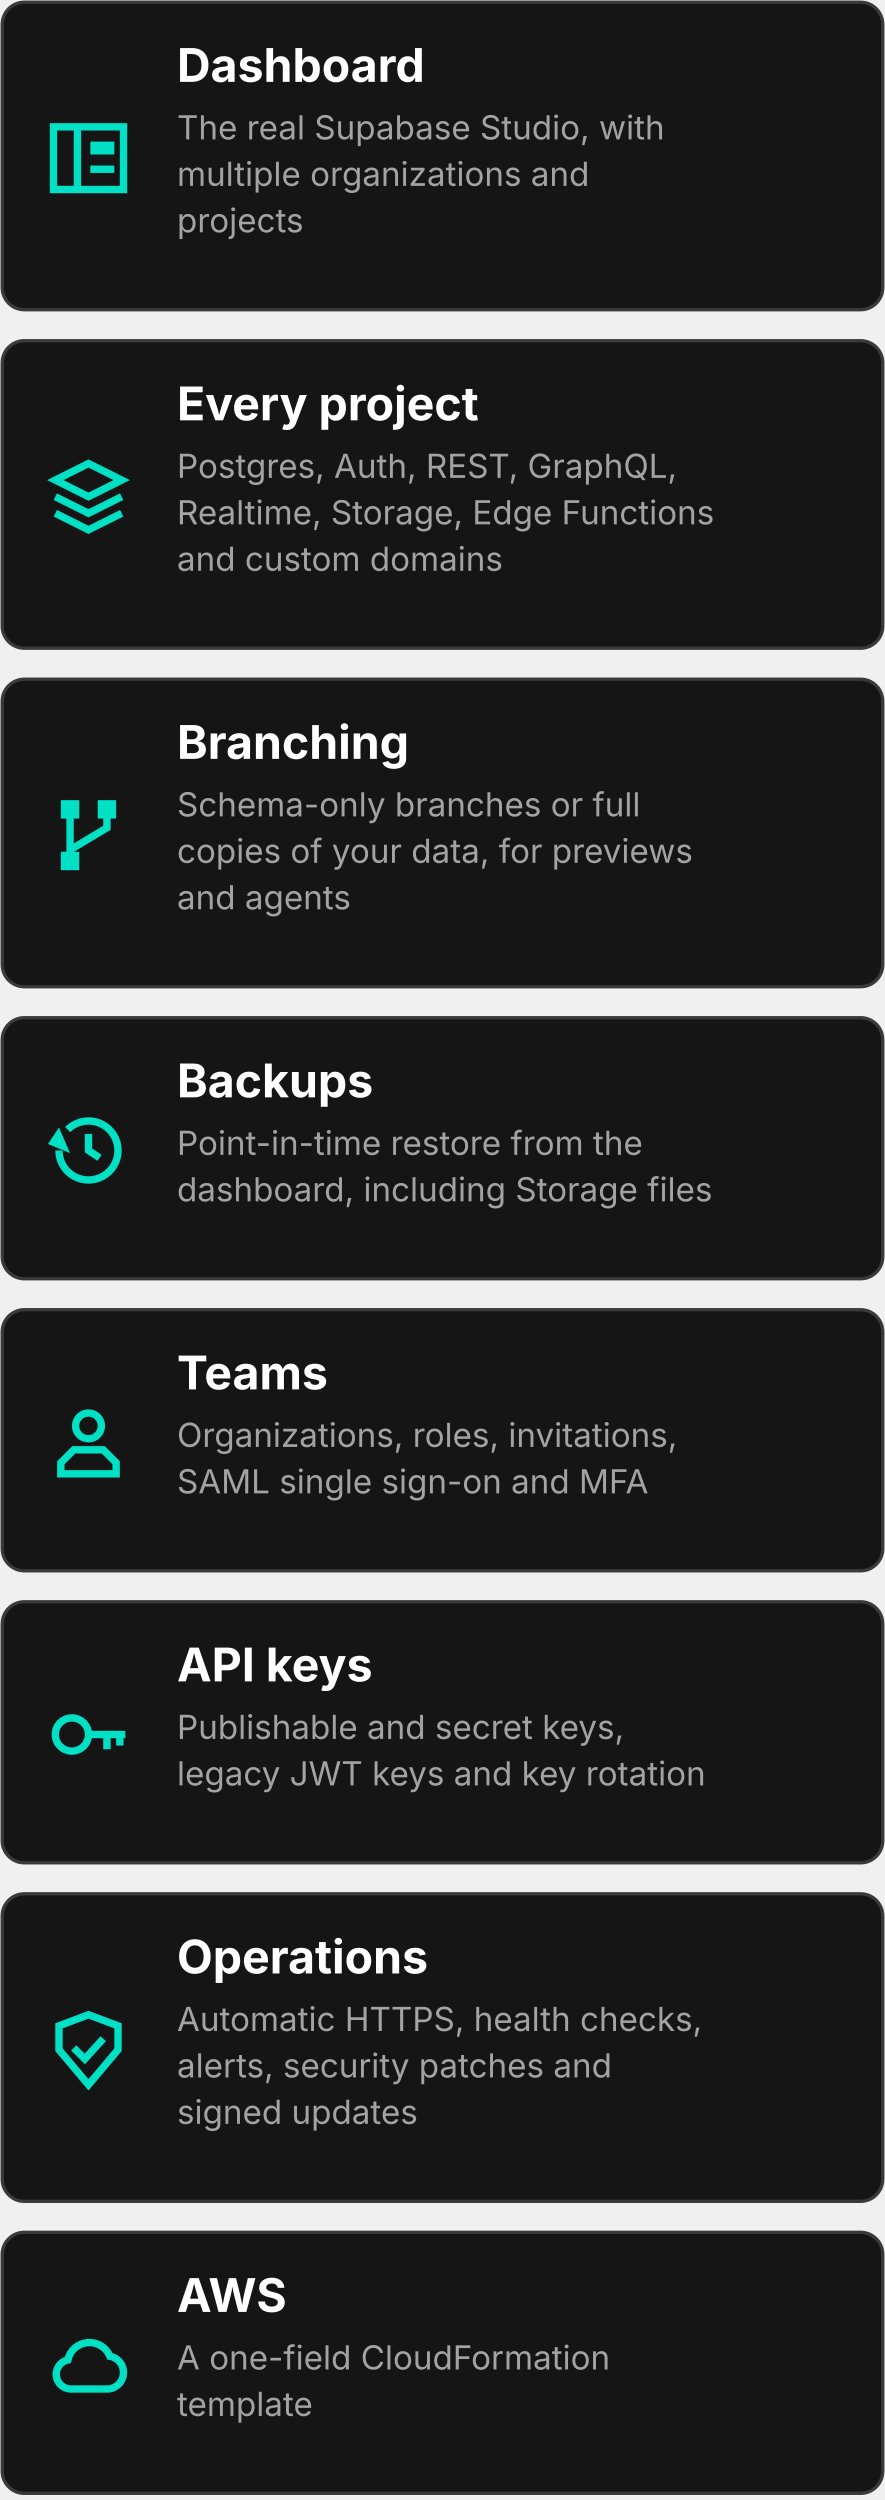
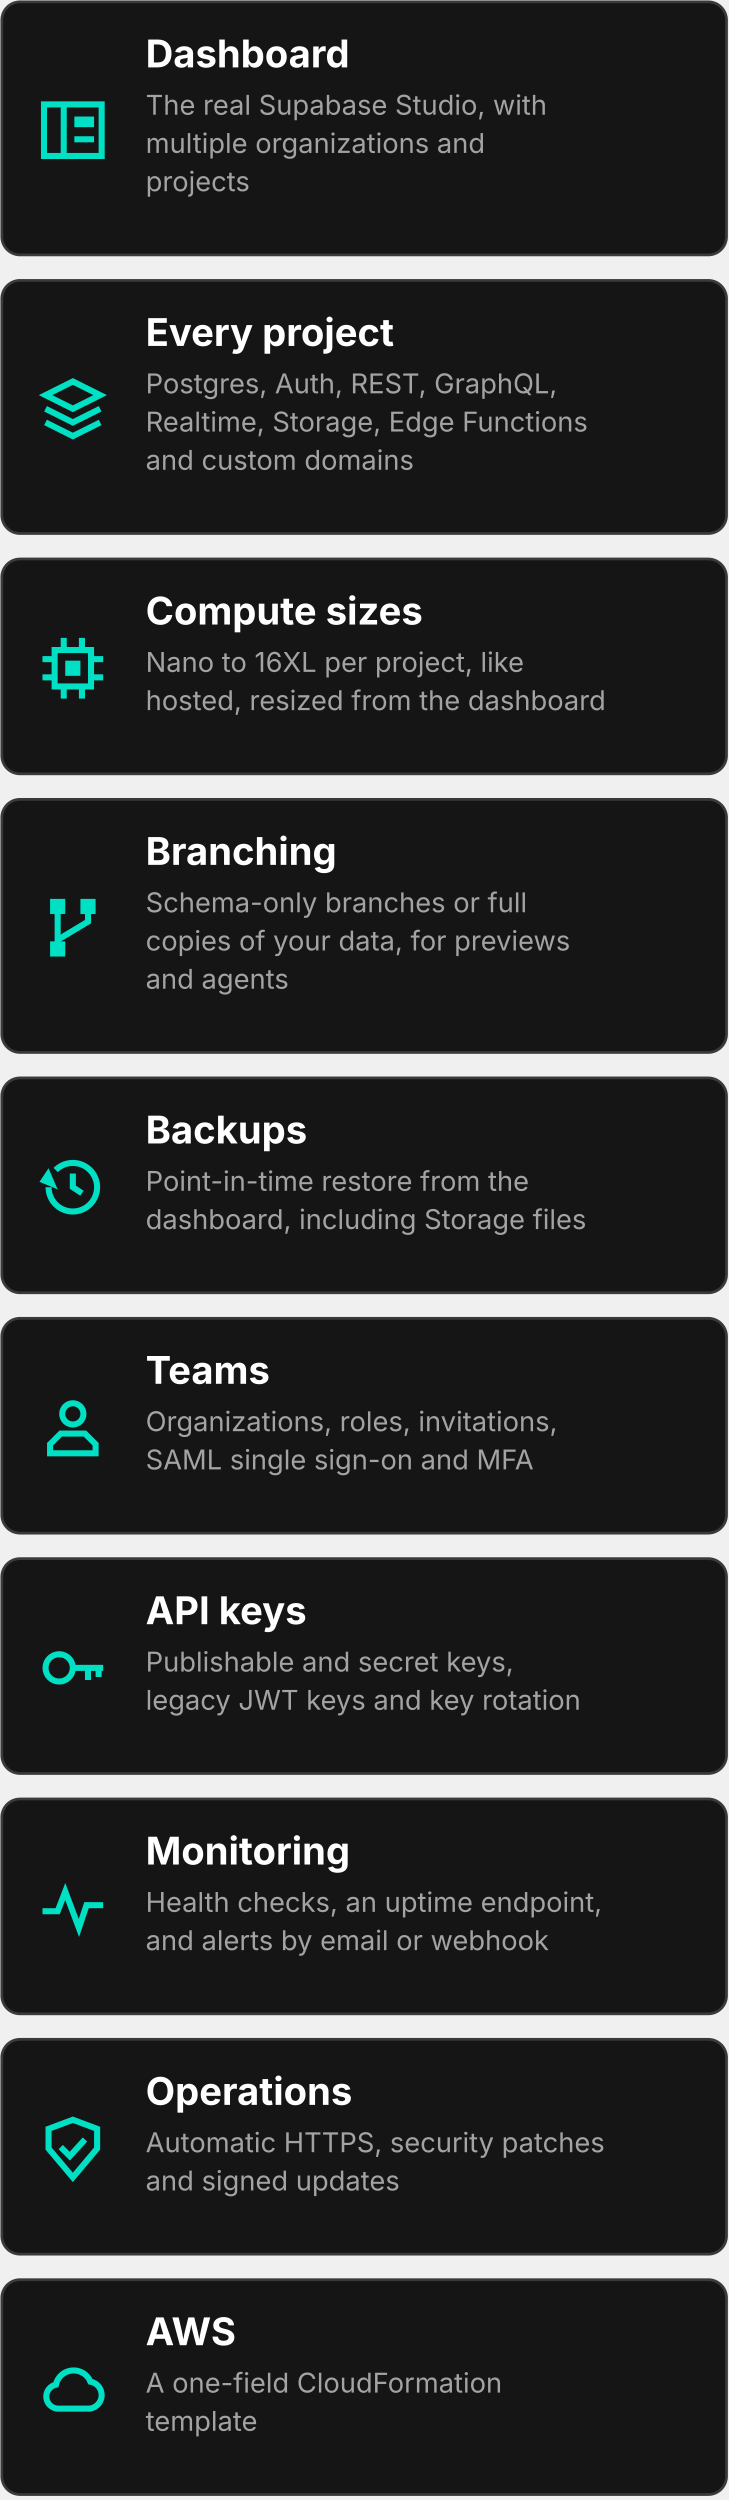
- <svg xmlns="http://www.w3.org/2000/svg" viewBox="0 0 400 1130" width="400" height="1130" role="img" aria-label="What is included (dark, narrow)">
+ <svg xmlns="http://www.w3.org/2000/svg" viewBox="0 0 400 1373" width="400" height="1373" role="img" aria-label="What is included (dark, narrow)">
  <rect x="1" y="1" width="398" height="139" rx="10" fill="#151515" stroke="#3a3a3a" stroke-width="1.5" />
  <g transform="translate(20 51.5) scale(0.8333)" fill="none" stroke="#00e0c4" stroke-width="4" stroke-linejoin="miter" stroke-linecap="butt">
    <rect x="5" y="7" width="38" height="34" />
    <path d="M18 7V41" />
    <path stroke="none" fill="#00e0c4" d="M25 15h13v7H25z" />
    <path d="M25 30h13" />
  </g>
  <text x="80" y="37" font-family="-apple-system, BlinkMacSystemFont, 'Segoe UI', Inter, Helvetica, Arial, sans-serif" font-size="21" font-weight="700" fill="#ffffff" text-anchor="start">Dashboard</text>
  <text x="80" y="63" font-family="-apple-system, BlinkMacSystemFont, 'Segoe UI', Inter, Helvetica, Arial, sans-serif" font-size="15" font-weight="400" fill="#a3a3a3" text-anchor="start">The real Supabase Studio, with</text>
  <text x="80" y="84" font-family="-apple-system, BlinkMacSystemFont, 'Segoe UI', Inter, Helvetica, Arial, sans-serif" font-size="15" font-weight="400" fill="#a3a3a3" text-anchor="start">multiple organizations and</text>
  <text x="80" y="105" font-family="-apple-system, BlinkMacSystemFont, 'Segoe UI', Inter, Helvetica, Arial, sans-serif" font-size="15" font-weight="400" fill="#a3a3a3" text-anchor="start">projects</text>
  <rect x="1" y="154" width="398" height="139" rx="10" fill="#151515" stroke="#3a3a3a" stroke-width="1.5" />
  <g transform="translate(20 204.5) scale(0.8333)" fill="none" stroke="#00e0c4" stroke-width="4" stroke-linejoin="miter" stroke-linecap="butt">
    <path d="M24 6L42 15L24 24L6 15Z" />
    <path d="M6 24L24 33L42 24" />
    <path d="M6 33L24 42L42 33" />
  </g>
  <text x="80" y="190" font-family="-apple-system, BlinkMacSystemFont, 'Segoe UI', Inter, Helvetica, Arial, sans-serif" font-size="21" font-weight="700" fill="#ffffff" text-anchor="start">Every project</text>
  <text x="80" y="216" font-family="-apple-system, BlinkMacSystemFont, 'Segoe UI', Inter, Helvetica, Arial, sans-serif" font-size="15" font-weight="400" fill="#a3a3a3" text-anchor="start">Postgres, Auth, REST, GraphQL,</text>
  <text x="80" y="237" font-family="-apple-system, BlinkMacSystemFont, 'Segoe UI', Inter, Helvetica, Arial, sans-serif" font-size="15" font-weight="400" fill="#a3a3a3" text-anchor="start">Realtime, Storage, Edge Functions</text>
  <text x="80" y="258" font-family="-apple-system, BlinkMacSystemFont, 'Segoe UI', Inter, Helvetica, Arial, sans-serif" font-size="15" font-weight="400" fill="#a3a3a3" text-anchor="start">and custom domains</text>
-   <rect x="1" y="307" width="398" height="139" rx="10" fill="#151515" stroke="#3a3a3a" stroke-width="1.5" />
-   <g transform="translate(20 357.5) scale(0.8333)" fill="none" stroke="#00e0c4" stroke-width="4" stroke-linejoin="miter" stroke-linecap="butt">
+   <rect x="1" y="307" width="398" height="118" rx="10" fill="#151515" stroke="#3a3a3a" stroke-width="1.5" />
+   <g transform="translate(20 347) scale(0.8333)" fill="none" stroke="#00e0c4" stroke-width="4" stroke-linejoin="miter" stroke-linecap="butt">
+     <rect x="12" y="12" width="24" height="24" />
+     <path stroke="none" fill="#00e0c4" d="M19 19h10v10H19z" />
+     <path d="M18 4V12M30 4V12M18 36V44M30 36V44M4 18H12M4 30H12M36 18H44M36 30H44" />
+   </g>
+   <text x="80" y="343" font-family="-apple-system, BlinkMacSystemFont, 'Segoe UI', Inter, Helvetica, Arial, sans-serif" font-size="21" font-weight="700" fill="#ffffff" text-anchor="start">Compute sizes</text>
+   <text x="80" y="369" font-family="-apple-system, BlinkMacSystemFont, 'Segoe UI', Inter, Helvetica, Arial, sans-serif" font-size="15" font-weight="400" fill="#a3a3a3" text-anchor="start">Nano to 16XL per project, like</text>
+   <text x="80" y="390" font-family="-apple-system, BlinkMacSystemFont, 'Segoe UI', Inter, Helvetica, Arial, sans-serif" font-size="15" font-weight="400" fill="#a3a3a3" text-anchor="start">hosted, resized from the dashboard</text>
+   <rect x="1" y="439" width="398" height="139" rx="10" fill="#151515" stroke="#3a3a3a" stroke-width="1.5" />
+   <g transform="translate(20 489.5) scale(0.8333)" fill="none" stroke="#00e0c4" stroke-width="4" stroke-linejoin="miter" stroke-linecap="butt">
    <path d="M14 10V38" />
    <path d="M34 10V20L14 32" />
    <path stroke="none" fill="#00e0c4" d="M9 5h10v10H9zM29 5h10v10H29zM9 33h10v10H9z" />
  </g>
-   <text x="80" y="343" font-family="-apple-system, BlinkMacSystemFont, 'Segoe UI', Inter, Helvetica, Arial, sans-serif" font-size="21" font-weight="700" fill="#ffffff" text-anchor="start">Branching</text>
-   <text x="80" y="369" font-family="-apple-system, BlinkMacSystemFont, 'Segoe UI', Inter, Helvetica, Arial, sans-serif" font-size="15" font-weight="400" fill="#a3a3a3" text-anchor="start">Schema-only branches or full</text>
-   <text x="80" y="390" font-family="-apple-system, BlinkMacSystemFont, 'Segoe UI', Inter, Helvetica, Arial, sans-serif" font-size="15" font-weight="400" fill="#a3a3a3" text-anchor="start">copies of your data, for previews</text>
-   <text x="80" y="411" font-family="-apple-system, BlinkMacSystemFont, 'Segoe UI', Inter, Helvetica, Arial, sans-serif" font-size="15" font-weight="400" fill="#a3a3a3" text-anchor="start">and agents</text>
-   <rect x="1" y="460" width="398" height="118" rx="10" fill="#151515" stroke="#3a3a3a" stroke-width="1.5" />
-   <g transform="translate(20 500) scale(0.8333)" fill="none" stroke="#00e0c4" stroke-width="4" stroke-linejoin="miter" stroke-linecap="butt">
+   <text x="80" y="475" font-family="-apple-system, BlinkMacSystemFont, 'Segoe UI', Inter, Helvetica, Arial, sans-serif" font-size="21" font-weight="700" fill="#ffffff" text-anchor="start">Branching</text>
+   <text x="80" y="501" font-family="-apple-system, BlinkMacSystemFont, 'Segoe UI', Inter, Helvetica, Arial, sans-serif" font-size="15" font-weight="400" fill="#a3a3a3" text-anchor="start">Schema-only branches or full</text>
+   <text x="80" y="522" font-family="-apple-system, BlinkMacSystemFont, 'Segoe UI', Inter, Helvetica, Arial, sans-serif" font-size="15" font-weight="400" fill="#a3a3a3" text-anchor="start">copies of your data, for previews</text>
+   <text x="80" y="543" font-family="-apple-system, BlinkMacSystemFont, 'Segoe UI', Inter, Helvetica, Arial, sans-serif" font-size="15" font-weight="400" fill="#a3a3a3" text-anchor="start">and agents</text>
+   <rect x="1" y="592" width="398" height="118" rx="10" fill="#151515" stroke="#3a3a3a" stroke-width="1.5" />
+   <g transform="translate(20 632) scale(0.8333)" fill="none" stroke="#00e0c4" stroke-width="4" stroke-linejoin="miter" stroke-linecap="butt">
    <path d="M12.7 12.7A16 16 0 1 1 8 24" />
    <path d="M24 15V24L30 28" />
    <path stroke="none" fill="#00e0c4" d="M2 20.5L14 25.5L8 11.5Z" />
  </g>
-   <text x="80" y="496" font-family="-apple-system, BlinkMacSystemFont, 'Segoe UI', Inter, Helvetica, Arial, sans-serif" font-size="21" font-weight="700" fill="#ffffff" text-anchor="start">Backups</text>
-   <text x="80" y="522" font-family="-apple-system, BlinkMacSystemFont, 'Segoe UI', Inter, Helvetica, Arial, sans-serif" font-size="15" font-weight="400" fill="#a3a3a3" text-anchor="start">Point-in-time restore from the</text>
-   <text x="80" y="543" font-family="-apple-system, BlinkMacSystemFont, 'Segoe UI', Inter, Helvetica, Arial, sans-serif" font-size="15" font-weight="400" fill="#a3a3a3" text-anchor="start">dashboard, including Storage files</text>
-   <rect x="1" y="592" width="398" height="118" rx="10" fill="#151515" stroke="#3a3a3a" stroke-width="1.5" />
-   <g transform="translate(20 632) scale(0.8333)" fill="none" stroke="#00e0c4" stroke-width="4" stroke-linejoin="miter" stroke-linecap="butt">
+   <text x="80" y="628" font-family="-apple-system, BlinkMacSystemFont, 'Segoe UI', Inter, Helvetica, Arial, sans-serif" font-size="21" font-weight="700" fill="#ffffff" text-anchor="start">Backups</text>
+   <text x="80" y="654" font-family="-apple-system, BlinkMacSystemFont, 'Segoe UI', Inter, Helvetica, Arial, sans-serif" font-size="15" font-weight="400" fill="#a3a3a3" text-anchor="start">Point-in-time restore from the</text>
+   <text x="80" y="675" font-family="-apple-system, BlinkMacSystemFont, 'Segoe UI', Inter, Helvetica, Arial, sans-serif" font-size="15" font-weight="400" fill="#a3a3a3" text-anchor="start">dashboard, including Storage files</text>
+   <rect x="1" y="724" width="398" height="118" rx="10" fill="#151515" stroke="#3a3a3a" stroke-width="1.5" />
+   <g transform="translate(20 764) scale(0.8333)" fill="none" stroke="#00e0c4" stroke-width="4" stroke-linejoin="miter" stroke-linecap="butt">
    <circle cx="24" cy="15" r="7" />
    <path d="M9 41V35L16 28H32L39 35V41Z" />
  </g>
-   <text x="80" y="628" font-family="-apple-system, BlinkMacSystemFont, 'Segoe UI', Inter, Helvetica, Arial, sans-serif" font-size="21" font-weight="700" fill="#ffffff" text-anchor="start">Teams</text>
-   <text x="80" y="654" font-family="-apple-system, BlinkMacSystemFont, 'Segoe UI', Inter, Helvetica, Arial, sans-serif" font-size="15" font-weight="400" fill="#a3a3a3" text-anchor="start">Organizations, roles, invitations,</text>
-   <text x="80" y="675" font-family="-apple-system, BlinkMacSystemFont, 'Segoe UI', Inter, Helvetica, Arial, sans-serif" font-size="15" font-weight="400" fill="#a3a3a3" text-anchor="start">SAML single sign-on and MFA</text>
-   <rect x="1" y="724" width="398" height="118" rx="10" fill="#151515" stroke="#3a3a3a" stroke-width="1.5" />
-   <g transform="translate(20 764) scale(0.8333)" fill="none" stroke="#00e0c4" stroke-width="4" stroke-linejoin="miter" stroke-linecap="butt">
+   <text x="80" y="760" font-family="-apple-system, BlinkMacSystemFont, 'Segoe UI', Inter, Helvetica, Arial, sans-serif" font-size="21" font-weight="700" fill="#ffffff" text-anchor="start">Teams</text>
+   <text x="80" y="786" font-family="-apple-system, BlinkMacSystemFont, 'Segoe UI', Inter, Helvetica, Arial, sans-serif" font-size="15" font-weight="400" fill="#a3a3a3" text-anchor="start">Organizations, roles, invitations,</text>
+   <text x="80" y="807" font-family="-apple-system, BlinkMacSystemFont, 'Segoe UI', Inter, Helvetica, Arial, sans-serif" font-size="15" font-weight="400" fill="#a3a3a3" text-anchor="start">SAML single sign-on and MFA</text>
+   <rect x="1" y="856" width="398" height="118" rx="10" fill="#151515" stroke="#3a3a3a" stroke-width="1.5" />
+   <g transform="translate(20 896) scale(0.8333)" fill="none" stroke="#00e0c4" stroke-width="4" stroke-linejoin="miter" stroke-linecap="butt">
    <circle cx="15" cy="24" r="9" />
    <path d="M24 24H44" />
    <path d="M34 24V32M41 24V30" />
  </g>
-   <text x="80" y="760" font-family="-apple-system, BlinkMacSystemFont, 'Segoe UI', Inter, Helvetica, Arial, sans-serif" font-size="21" font-weight="700" fill="#ffffff" text-anchor="start">API keys</text>
-   <text x="80" y="786" font-family="-apple-system, BlinkMacSystemFont, 'Segoe UI', Inter, Helvetica, Arial, sans-serif" font-size="15" font-weight="400" fill="#a3a3a3" text-anchor="start">Publishable and secret keys,</text>
-   <text x="80" y="807" font-family="-apple-system, BlinkMacSystemFont, 'Segoe UI', Inter, Helvetica, Arial, sans-serif" font-size="15" font-weight="400" fill="#a3a3a3" text-anchor="start">legacy JWT keys and key rotation</text>
-   <rect x="1" y="856" width="398" height="139" rx="10" fill="#151515" stroke="#3a3a3a" stroke-width="1.5" />
-   <g transform="translate(20 906.5) scale(0.8333)" fill="none" stroke="#00e0c4" stroke-width="4" stroke-linejoin="miter" stroke-linecap="butt">
+   <text x="80" y="892" font-family="-apple-system, BlinkMacSystemFont, 'Segoe UI', Inter, Helvetica, Arial, sans-serif" font-size="21" font-weight="700" fill="#ffffff" text-anchor="start">API keys</text>
+   <text x="80" y="918" font-family="-apple-system, BlinkMacSystemFont, 'Segoe UI', Inter, Helvetica, Arial, sans-serif" font-size="15" font-weight="400" fill="#a3a3a3" text-anchor="start">Publishable and secret keys,</text>
+   <text x="80" y="939" font-family="-apple-system, BlinkMacSystemFont, 'Segoe UI', Inter, Helvetica, Arial, sans-serif" font-size="15" font-weight="400" fill="#a3a3a3" text-anchor="start">legacy JWT keys and key rotation</text>
+   <rect x="1" y="988" width="398" height="118" rx="10" fill="#151515" stroke="#3a3a3a" stroke-width="1.5" />
+   <g transform="translate(20 1028) scale(0.8333)" fill="none" stroke="#00e0c4" stroke-width="4" stroke-linejoin="miter" stroke-linecap="butt">
+     <path d="M4 26H14L19 13L28 37L33 22H44" />
+   </g>
+   <text x="80" y="1024" font-family="-apple-system, BlinkMacSystemFont, 'Segoe UI', Inter, Helvetica, Arial, sans-serif" font-size="21" font-weight="700" fill="#ffffff" text-anchor="start">Monitoring</text>
+   <text x="80" y="1050" font-family="-apple-system, BlinkMacSystemFont, 'Segoe UI', Inter, Helvetica, Arial, sans-serif" font-size="15" font-weight="400" fill="#a3a3a3" text-anchor="start">Health checks, an uptime endpoint,</text>
+   <text x="80" y="1071" font-family="-apple-system, BlinkMacSystemFont, 'Segoe UI', Inter, Helvetica, Arial, sans-serif" font-size="15" font-weight="400" fill="#a3a3a3" text-anchor="start">and alerts by email or webhook</text>
+   <rect x="1" y="1120" width="398" height="118" rx="10" fill="#151515" stroke="#3a3a3a" stroke-width="1.5" />
+   <g transform="translate(20 1160) scale(0.8333)" fill="none" stroke="#00e0c4" stroke-width="4" stroke-linejoin="miter" stroke-linecap="butt">
    <path d="M24 5L40 11V24L24 43L8 24V11Z" />
    <path d="M16 23L22 29L32 18" />
  </g>
-   <text x="80" y="892" font-family="-apple-system, BlinkMacSystemFont, 'Segoe UI', Inter, Helvetica, Arial, sans-serif" font-size="21" font-weight="700" fill="#ffffff" text-anchor="start">Operations</text>
-   <text x="80" y="918" font-family="-apple-system, BlinkMacSystemFont, 'Segoe UI', Inter, Helvetica, Arial, sans-serif" font-size="15" font-weight="400" fill="#a3a3a3" text-anchor="start">Automatic HTTPS, health checks,</text>
-   <text x="80" y="939" font-family="-apple-system, BlinkMacSystemFont, 'Segoe UI', Inter, Helvetica, Arial, sans-serif" font-size="15" font-weight="400" fill="#a3a3a3" text-anchor="start">alerts, security patches and</text>
-   <text x="80" y="960" font-family="-apple-system, BlinkMacSystemFont, 'Segoe UI', Inter, Helvetica, Arial, sans-serif" font-size="15" font-weight="400" fill="#a3a3a3" text-anchor="start">signed updates</text>
-   <rect x="1" y="1009" width="398" height="118" rx="10" fill="#151515" stroke="#3a3a3a" stroke-width="1.5" />
-   <g transform="translate(20 1049) scale(0.8333)" fill="none" stroke="#00e0c4" stroke-width="4" stroke-linejoin="miter" stroke-linecap="butt">
+   <text x="80" y="1156" font-family="-apple-system, BlinkMacSystemFont, 'Segoe UI', Inter, Helvetica, Arial, sans-serif" font-size="21" font-weight="700" fill="#ffffff" text-anchor="start">Operations</text>
+   <text x="80" y="1182" font-family="-apple-system, BlinkMacSystemFont, 'Segoe UI', Inter, Helvetica, Arial, sans-serif" font-size="15" font-weight="400" fill="#a3a3a3" text-anchor="start">Automatic HTTPS, security patches</text>
+   <text x="80" y="1203" font-family="-apple-system, BlinkMacSystemFont, 'Segoe UI', Inter, Helvetica, Arial, sans-serif" font-size="15" font-weight="400" fill="#a3a3a3" text-anchor="start">and signed updates</text>
+   <rect x="1" y="1252" width="398" height="118" rx="10" fill="#151515" stroke="#3a3a3a" stroke-width="1.5" />
+   <g transform="translate(20 1292) scale(0.8333)" fill="none" stroke="#00e0c4" stroke-width="4" stroke-linejoin="miter" stroke-linecap="butt">
    <path d="M14 37A8 8 0 0 1 12.8 21.2A12 12 0 0 1 35.6 19.2A9 9 0 0 1 35 37Z" />
  </g>
-   <text x="80" y="1045" font-family="-apple-system, BlinkMacSystemFont, 'Segoe UI', Inter, Helvetica, Arial, sans-serif" font-size="21" font-weight="700" fill="#ffffff" text-anchor="start">AWS</text>
-   <text x="80" y="1071" font-family="-apple-system, BlinkMacSystemFont, 'Segoe UI', Inter, Helvetica, Arial, sans-serif" font-size="15" font-weight="400" fill="#a3a3a3" text-anchor="start">A one-field CloudFormation</text>
-   <text x="80" y="1092" font-family="-apple-system, BlinkMacSystemFont, 'Segoe UI', Inter, Helvetica, Arial, sans-serif" font-size="15" font-weight="400" fill="#a3a3a3" text-anchor="start">template</text>
+   <text x="80" y="1288" font-family="-apple-system, BlinkMacSystemFont, 'Segoe UI', Inter, Helvetica, Arial, sans-serif" font-size="21" font-weight="700" fill="#ffffff" text-anchor="start">AWS</text>
+   <text x="80" y="1314" font-family="-apple-system, BlinkMacSystemFont, 'Segoe UI', Inter, Helvetica, Arial, sans-serif" font-size="15" font-weight="400" fill="#a3a3a3" text-anchor="start">A one-field CloudFormation</text>
+   <text x="80" y="1335" font-family="-apple-system, BlinkMacSystemFont, 'Segoe UI', Inter, Helvetica, Arial, sans-serif" font-size="15" font-weight="400" fill="#a3a3a3" text-anchor="start">template</text>
</svg>
